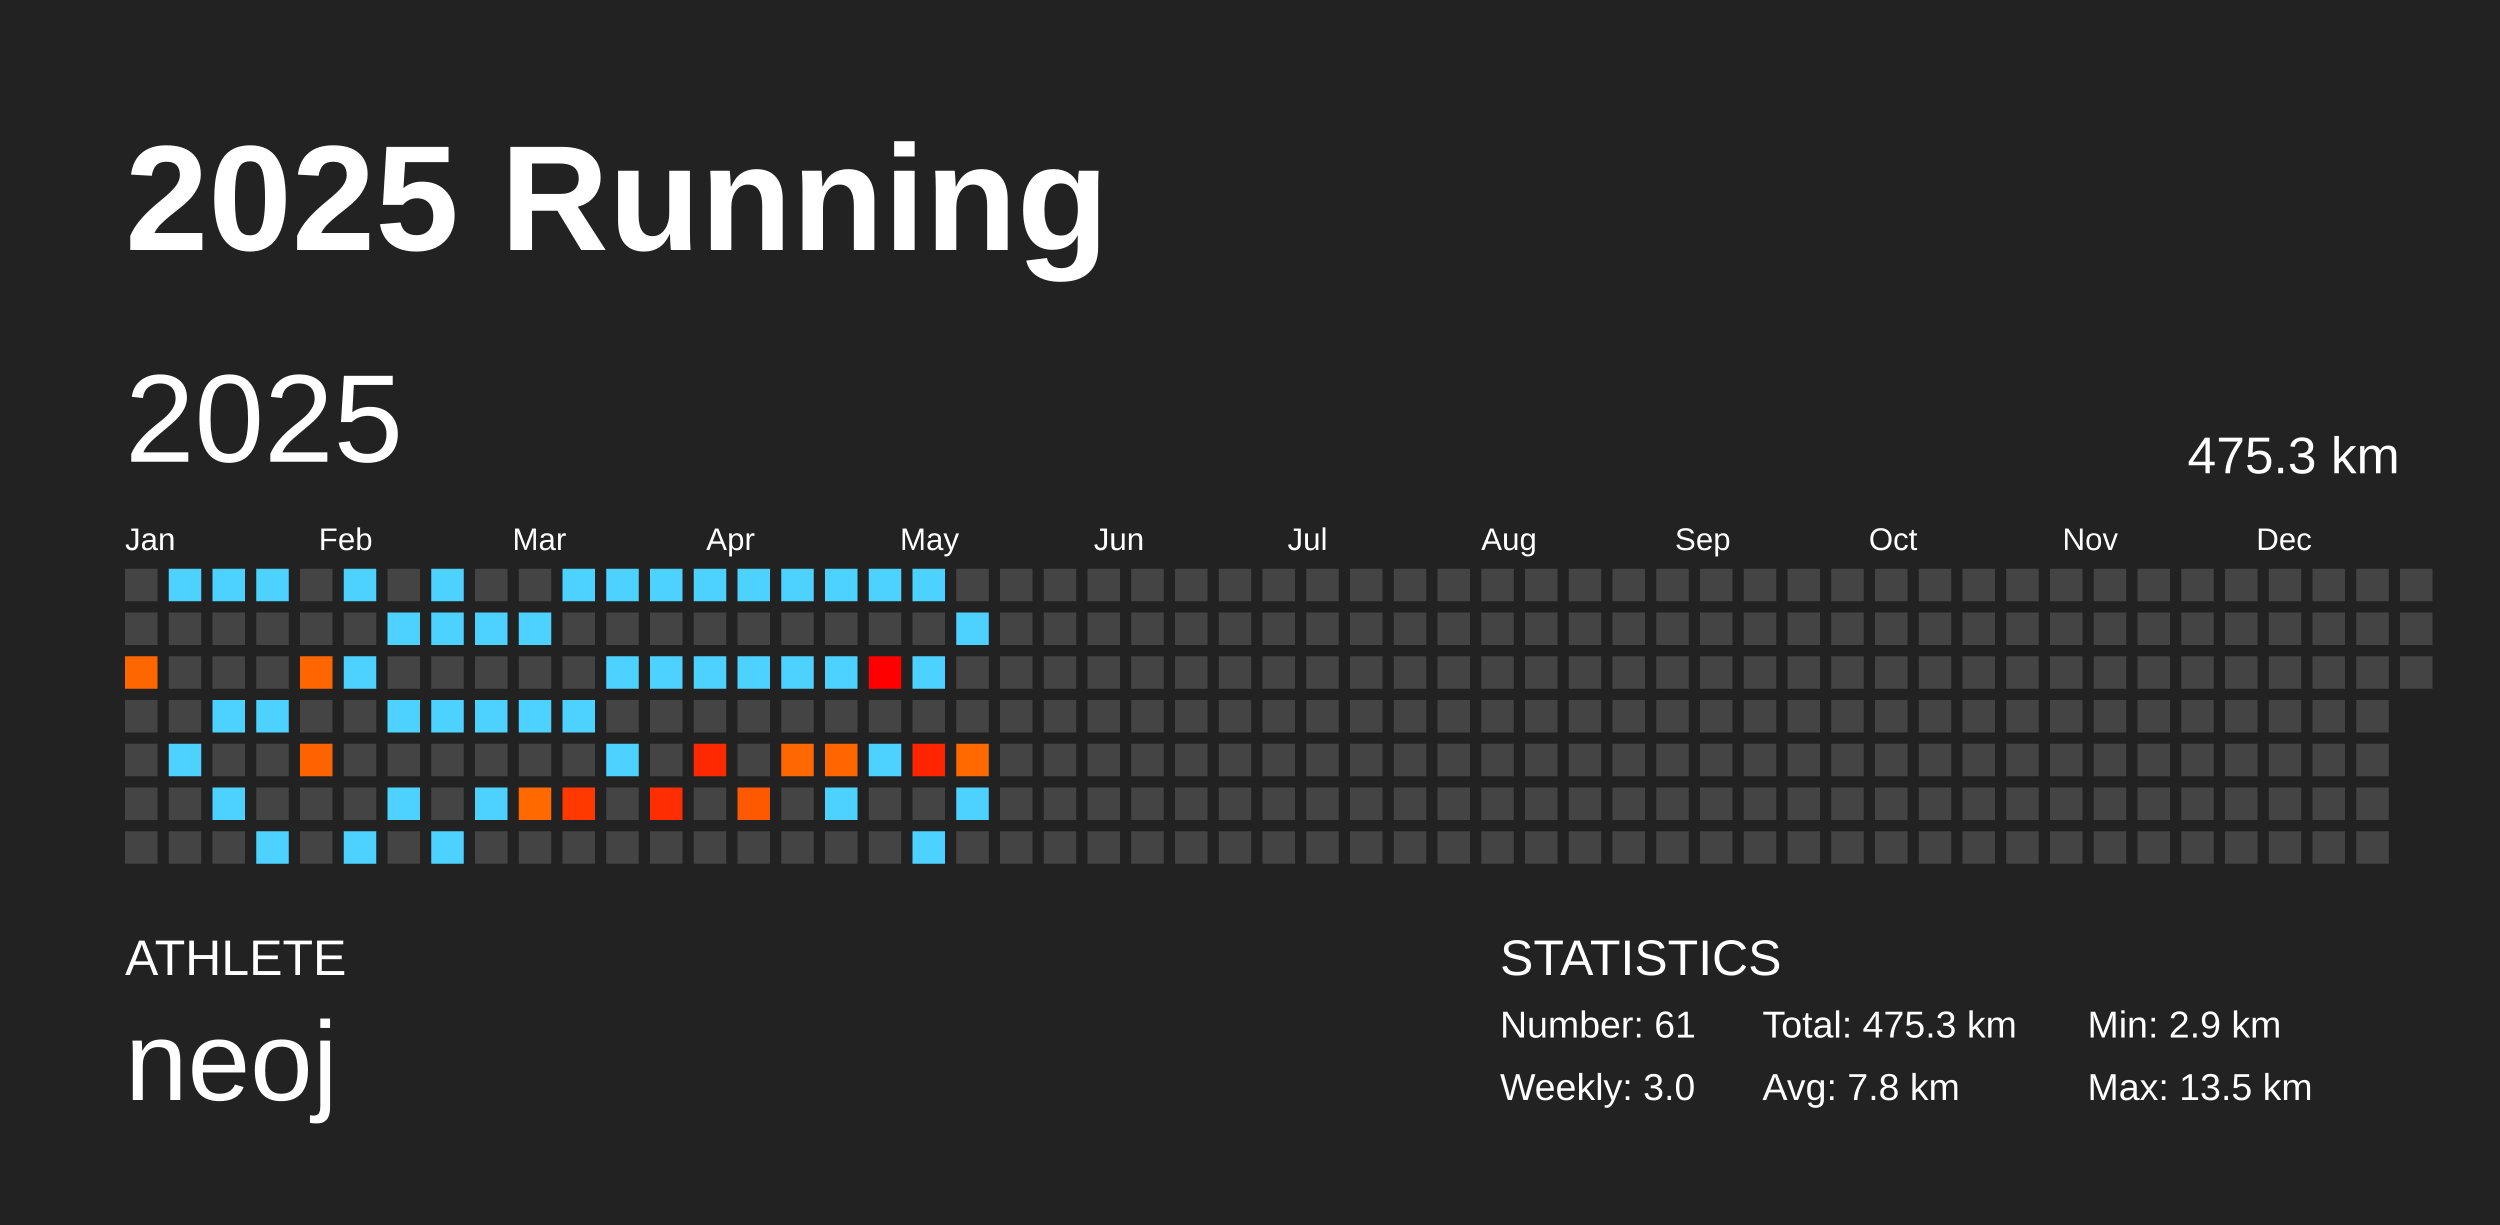
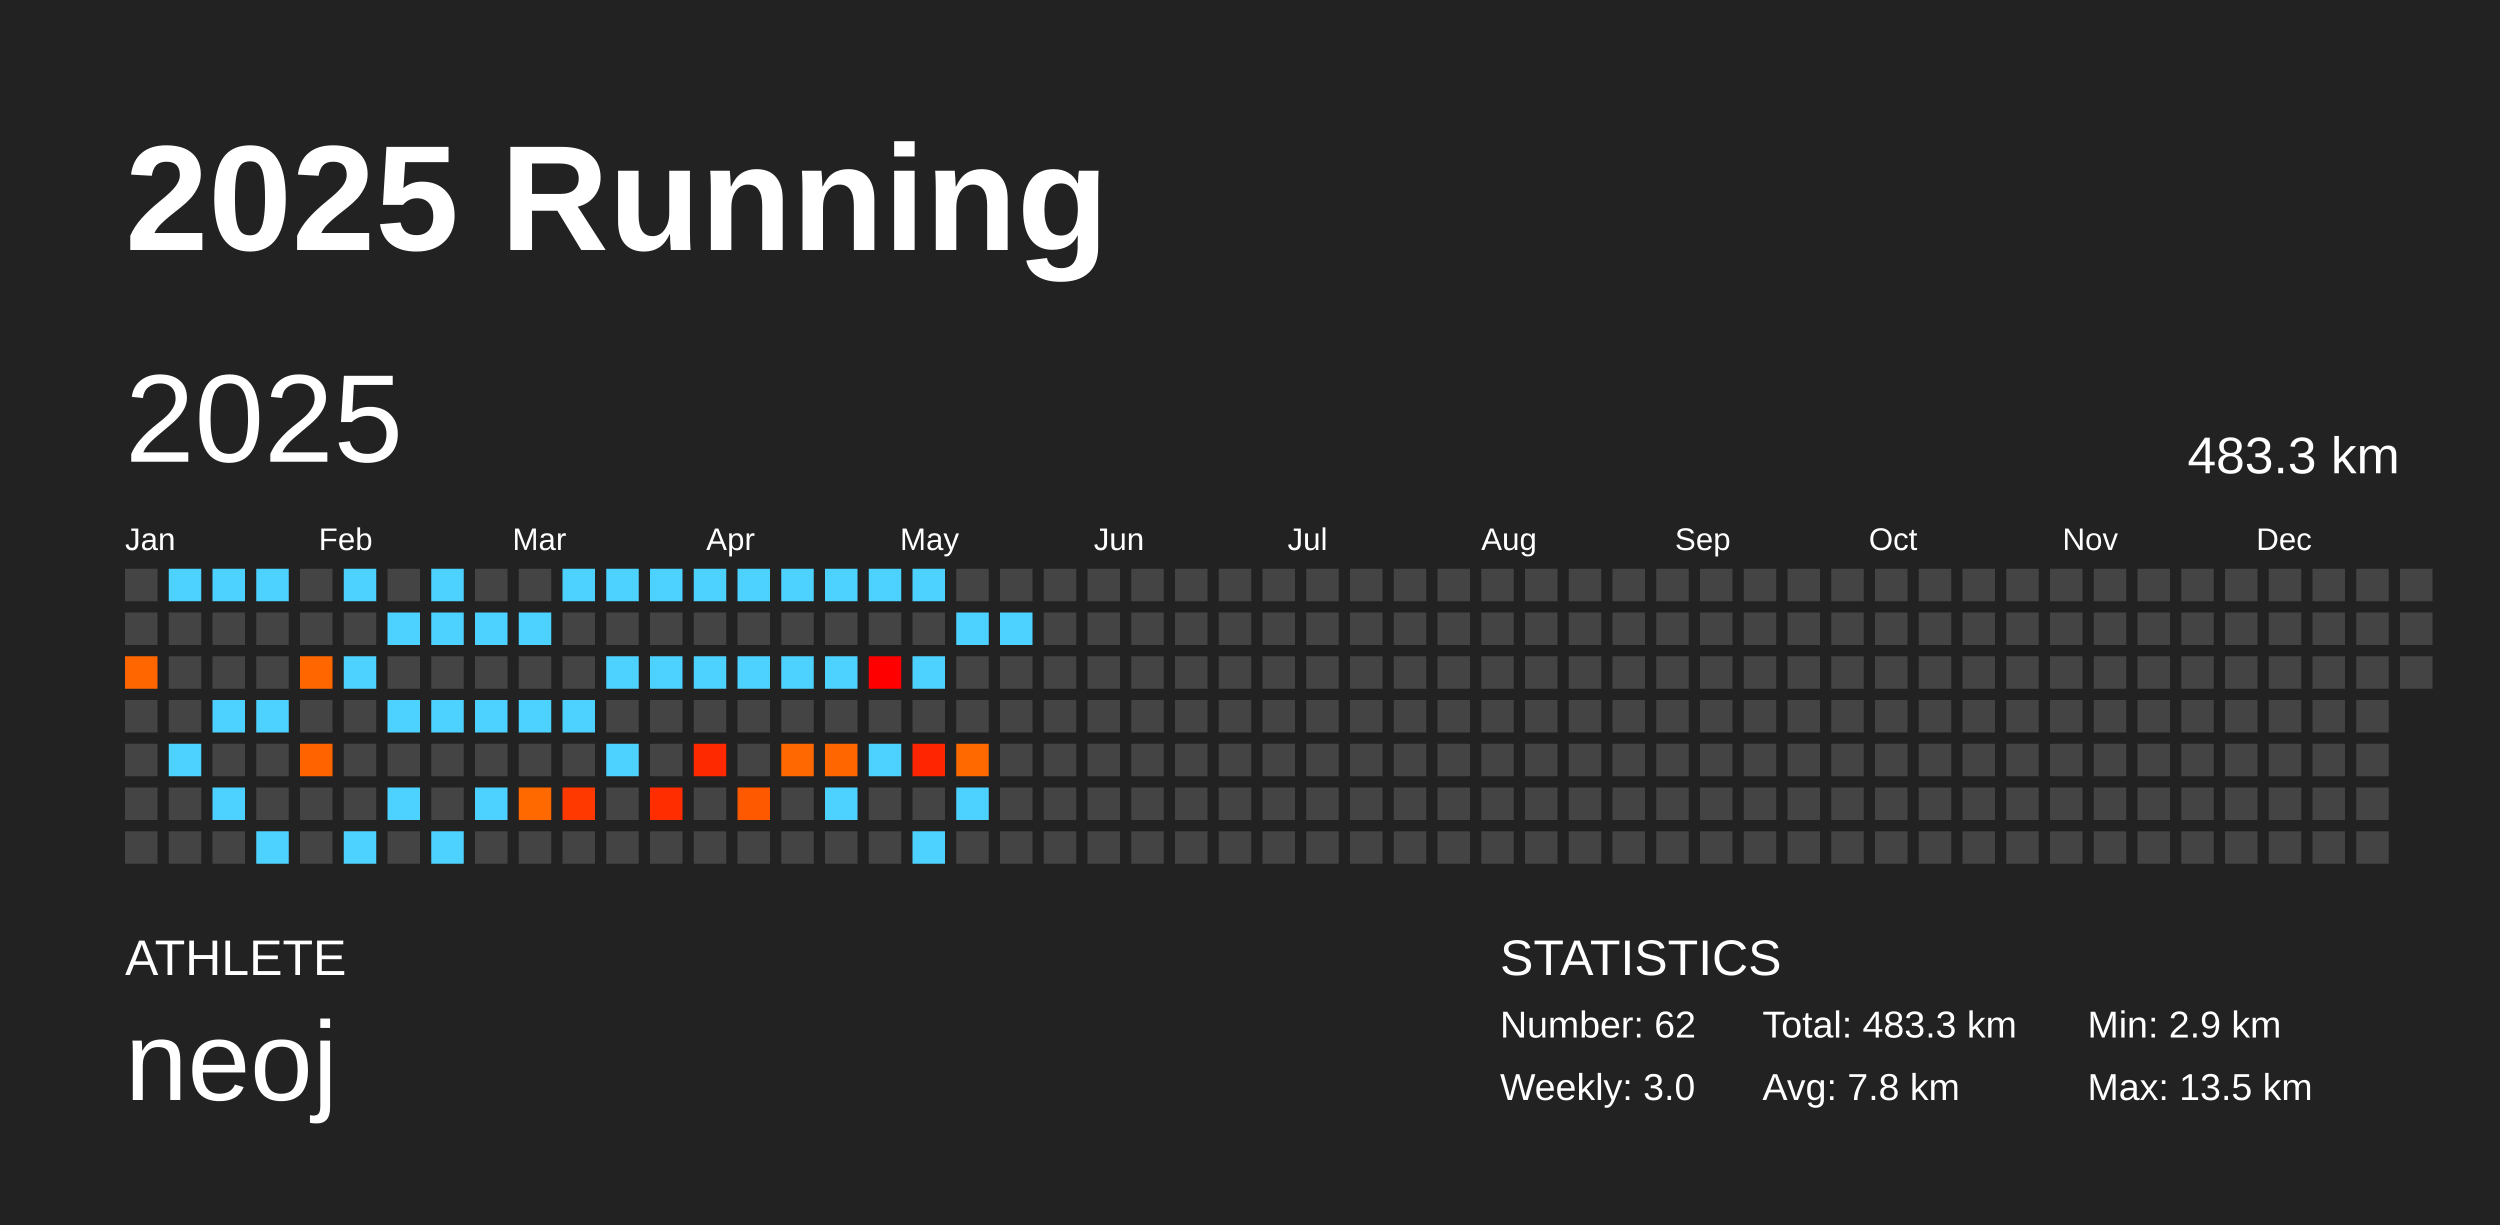
<svg xmlns="http://www.w3.org/2000/svg" baseProfile="full" height="98mm" version="1.1" viewBox="0,0,200,98" width="200mm">
  <defs />
  <rect fill="#222222" height="98" width="200" x="0" y="0" />
  <text fill="#FFFFFF" style="font-size:12px; font-family:Arial; font-weight:bold;" x="10" y="20">2025 Running</text>
  <text fill="#FFFFFF" style="font-size:4px; font-family:Arial" x="10" y="78">ATHLETE</text>
  <text fill="#FFFFFF" style="font-size:9px; font-family:Arial" x="10" y="88">neoj</text>
  <text fill="#FFFFFF" style="font-size:4px; font-family:Arial" x="120" y="78">STATISTICS</text>
-   <text fill="#FFFFFF" style="font-size:3px; font-family:Arial" x="120" y="83">Number: 61</text>
+   <text fill="#FFFFFF" style="font-size:3px; font-family:Arial" x="120" y="83">Number: 62</text>
  <text fill="#FFFFFF" style="font-size:3px; font-family:Arial" x="120" y="88">Weekly: 3.0</text>
-   <text fill="#FFFFFF" style="font-size:3px; font-family:Arial" x="141" y="83">Total: 475.3 km</text>
+   <text fill="#FFFFFF" style="font-size:3px; font-family:Arial" x="141" y="83">Total: 483.3 km</text>
  <text fill="#FFFFFF" style="font-size:3px; font-family:Arial" x="141" y="88">Avg: 7.8 km</text>
  <text fill="#FFFFFF" style="font-size:3px; font-family:Arial" x="167" y="83">Min: 2.9 km</text>
  <text fill="#FFFFFF" style="font-size:3px; font-family:Arial" x="167" y="88">Max: 13.5 km</text>
  <text dominant-baseline="hanging" fill="#FFFFFF" style="font-size:10.0px; font-family:Arial;" x="10" y="30">2025</text>
-   <text dominant-baseline="hanging" fill="#FFFFFF" style="font-size:4.125px; font-family:Arial;" x="175" y="35">475.3 km</text>
+   <text dominant-baseline="hanging" fill="#FFFFFF" style="font-size:4.125px; font-family:Arial;" x="175" y="35">483.3 km</text>
  <text fill="#FFFFFF" style="font-size:2.5px; font-family:Arial" x="10.0" y="44">Jan</text>
  <text fill="#FFFFFF" style="font-size:2.5px; font-family:Arial" x="25.5" y="44">Feb</text>
  <text fill="#FFFFFF" style="font-size:2.5px; font-family:Arial" x="41.0" y="44">Mar</text>
  <text fill="#FFFFFF" style="font-size:2.5px; font-family:Arial" x="56.5" y="44">Apr</text>
  <text fill="#FFFFFF" style="font-size:2.5px; font-family:Arial" x="72.0" y="44">May</text>
  <text fill="#FFFFFF" style="font-size:2.5px; font-family:Arial" x="87.5" y="44">Jun</text>
  <text fill="#FFFFFF" style="font-size:2.5px; font-family:Arial" x="103.0" y="44">Jul</text>
  <text fill="#FFFFFF" style="font-size:2.5px; font-family:Arial" x="118.5" y="44">Aug</text>
  <text fill="#FFFFFF" style="font-size:2.5px; font-family:Arial" x="134.0" y="44">Sep</text>
  <text fill="#FFFFFF" style="font-size:2.5px; font-family:Arial" x="149.5" y="44">Oct</text>
  <text fill="#FFFFFF" style="font-size:2.5px; font-family:Arial" x="165.0" y="44">Nov</text>
  <text fill="#FFFFFF" style="font-size:2.5px; font-family:Arial" x="180.5" y="44">Dec</text>
  <rect fill="#444444" height="2.6" width="2.6" x="10.0" y="45.5" />
  <rect fill="#444444" height="2.6" width="2.6" x="10.0" y="49.0" />
  <rect fill="#ff6600" height="2.6" width="2.6" x="10.0" y="52.5" />
  <rect fill="#444444" height="2.6" width="2.6" x="10.0" y="56.0" />
  <rect fill="#444444" height="2.6" width="2.6" x="10.0" y="59.5" />
  <rect fill="#444444" height="2.6" width="2.6" x="10.0" y="63.0" />
  <rect fill="#444444" height="2.6" width="2.6" x="10.0" y="66.5" />
  <rect fill="#4dd2ff" height="2.6" width="2.6" x="13.5" y="45.5" />
  <rect fill="#444444" height="2.6" width="2.6" x="13.5" y="49.0" />
  <rect fill="#444444" height="2.6" width="2.6" x="13.5" y="52.5" />
  <rect fill="#444444" height="2.6" width="2.6" x="13.5" y="56.0" />
  <rect fill="#4dd2ff" height="2.6" width="2.6" x="13.5" y="59.5" />
  <rect fill="#444444" height="2.6" width="2.6" x="13.5" y="63.0" />
  <rect fill="#444444" height="2.6" width="2.6" x="13.5" y="66.5" />
  <rect fill="#4dd2ff" height="2.6" width="2.6" x="17.0" y="45.5" />
  <rect fill="#444444" height="2.6" width="2.6" x="17.0" y="49.0" />
  <rect fill="#444444" height="2.6" width="2.6" x="17.0" y="52.5" />
  <rect fill="#4dd2ff" height="2.6" width="2.6" x="17.0" y="56.0" />
  <rect fill="#444444" height="2.6" width="2.6" x="17.0" y="59.5" />
  <rect fill="#4dd2ff" height="2.6" width="2.6" x="17.0" y="63.0" />
  <rect fill="#444444" height="2.6" width="2.6" x="17.0" y="66.5" />
  <rect fill="#4dd2ff" height="2.6" width="2.6" x="20.5" y="45.5" />
  <rect fill="#444444" height="2.6" width="2.6" x="20.5" y="49.0" />
  <rect fill="#444444" height="2.6" width="2.6" x="20.5" y="52.5" />
  <rect fill="#4dd2ff" height="2.6" width="2.6" x="20.5" y="56.0" />
  <rect fill="#444444" height="2.6" width="2.6" x="20.5" y="59.5" />
  <rect fill="#444444" height="2.6" width="2.6" x="20.5" y="63.0" />
  <rect fill="#4dd2ff" height="2.6" width="2.6" x="20.5" y="66.5" />
  <rect fill="#444444" height="2.6" width="2.6" x="24.0" y="45.5" />
  <rect fill="#444444" height="2.6" width="2.6" x="24.0" y="49.0" />
  <rect fill="#ff6600" height="2.6" width="2.6" x="24.0" y="52.5" />
  <rect fill="#444444" height="2.6" width="2.6" x="24.0" y="56.0" />
  <rect fill="#ff6300" height="2.6" width="2.6" x="24.0" y="59.5" />
  <rect fill="#444444" height="2.6" width="2.6" x="24.0" y="63.0" />
  <rect fill="#444444" height="2.6" width="2.6" x="24.0" y="66.5" />
  <rect fill="#4dd2ff" height="2.6" width="2.6" x="27.5" y="45.5" />
  <rect fill="#444444" height="2.6" width="2.6" x="27.5" y="49.0" />
  <rect fill="#4dd2ff" height="2.6" width="2.6" x="27.5" y="52.5" />
  <rect fill="#444444" height="2.6" width="2.6" x="27.5" y="56.0" />
  <rect fill="#444444" height="2.6" width="2.6" x="27.5" y="59.5" />
  <rect fill="#444444" height="2.6" width="2.6" x="27.5" y="63.0" />
  <rect fill="#4dd2ff" height="2.6" width="2.6" x="27.5" y="66.5" />
  <rect fill="#444444" height="2.6" width="2.6" x="31.0" y="45.5" />
  <rect fill="#4dd2ff" height="2.6" width="2.6" x="31.0" y="49.0" />
  <rect fill="#444444" height="2.6" width="2.6" x="31.0" y="52.5" />
  <rect fill="#4dd2ff" height="2.6" width="2.6" x="31.0" y="56.0" />
  <rect fill="#444444" height="2.6" width="2.6" x="31.0" y="59.5" />
  <rect fill="#4dd2ff" height="2.6" width="2.6" x="31.0" y="63.0" />
  <rect fill="#444444" height="2.6" width="2.6" x="31.0" y="66.5" />
  <rect fill="#4dd2ff" height="2.6" width="2.6" x="34.5" y="45.5" />
  <rect fill="#4dd2ff" height="2.6" width="2.6" x="34.5" y="49.0" />
  <rect fill="#444444" height="2.6" width="2.6" x="34.5" y="52.5" />
  <rect fill="#4dd2ff" height="2.6" width="2.6" x="34.5" y="56.0" />
  <rect fill="#444444" height="2.6" width="2.6" x="34.5" y="59.5" />
  <rect fill="#444444" height="2.6" width="2.6" x="34.5" y="63.0" />
  <rect fill="#4dd2ff" height="2.6" width="2.6" x="34.5" y="66.5" />
  <rect fill="#444444" height="2.6" width="2.6" x="38.0" y="45.5" />
  <rect fill="#4dd2ff" height="2.6" width="2.6" x="38.0" y="49.0" />
  <rect fill="#444444" height="2.6" width="2.6" x="38.0" y="52.5" />
  <rect fill="#4dd2ff" height="2.6" width="2.6" x="38.0" y="56.0" />
  <rect fill="#444444" height="2.6" width="2.6" x="38.0" y="59.5" />
  <rect fill="#4dd2ff" height="2.6" width="2.6" x="38.0" y="63.0" />
  <rect fill="#444444" height="2.6" width="2.6" x="38.0" y="66.5" />
  <rect fill="#444444" height="2.6" width="2.6" x="41.5" y="45.5" />
  <rect fill="#4dd2ff" height="2.6" width="2.6" x="41.5" y="49.0" />
  <rect fill="#444444" height="2.6" width="2.6" x="41.5" y="52.5" />
  <rect fill="#4dd2ff" height="2.6" width="2.6" x="41.5" y="56.0" />
  <rect fill="#444444" height="2.6" width="2.6" x="41.5" y="59.5" />
  <rect fill="#ff6900" height="2.6" width="2.6" x="41.5" y="63.0" />
  <rect fill="#444444" height="2.6" width="2.6" x="41.5" y="66.5" />
  <rect fill="#4dd2ff" height="2.6" width="2.6" x="45.0" y="45.5" />
  <rect fill="#444444" height="2.6" width="2.6" x="45.0" y="49.0" />
  <rect fill="#444444" height="2.6" width="2.6" x="45.0" y="52.5" />
  <rect fill="#4dd2ff" height="2.6" width="2.6" x="45.0" y="56.0" />
  <rect fill="#444444" height="2.6" width="2.6" x="45.0" y="59.5" />
  <rect fill="#ff3900" height="2.6" width="2.6" x="45.0" y="63.0" />
  <rect fill="#444444" height="2.6" width="2.6" x="45.0" y="66.5" />
  <rect fill="#4dd2ff" height="2.6" width="2.6" x="48.5" y="45.5" />
  <rect fill="#444444" height="2.6" width="2.6" x="48.5" y="49.0" />
  <rect fill="#4dd2ff" height="2.6" width="2.6" x="48.5" y="52.5" />
  <rect fill="#444444" height="2.6" width="2.6" x="48.5" y="56.0" />
  <rect fill="#4dd2ff" height="2.6" width="2.6" x="48.5" y="59.5" />
  <rect fill="#444444" height="2.6" width="2.6" x="48.5" y="63.0" />
  <rect fill="#444444" height="2.6" width="2.6" x="48.5" y="66.5" />
  <rect fill="#4dd2ff" height="2.6" width="2.6" x="52.0" y="45.5" />
  <rect fill="#444444" height="2.6" width="2.6" x="52.0" y="49.0" />
  <rect fill="#4dd2ff" height="2.6" width="2.6" x="52.0" y="52.5" />
  <rect fill="#444444" height="2.6" width="2.6" x="52.0" y="56.0" />
  <rect fill="#444444" height="2.6" width="2.6" x="52.0" y="59.5" />
  <rect fill="#ff2d00" height="2.6" width="2.6" x="52.0" y="63.0" />
  <rect fill="#444444" height="2.6" width="2.6" x="52.0" y="66.5" />
  <rect fill="#4dd2ff" height="2.6" width="2.6" x="55.5" y="45.5" />
  <rect fill="#444444" height="2.6" width="2.6" x="55.5" y="49.0" />
  <rect fill="#4dd2ff" height="2.6" width="2.6" x="55.5" y="52.5" />
  <rect fill="#444444" height="2.6" width="2.6" x="55.5" y="56.0" />
  <rect fill="#ff2900" height="2.6" width="2.6" x="55.5" y="59.5" />
  <rect fill="#444444" height="2.6" width="2.6" x="55.5" y="63.0" />
  <rect fill="#444444" height="2.6" width="2.6" x="55.5" y="66.5" />
  <rect fill="#4dd2ff" height="2.6" width="2.6" x="59.0" y="45.5" />
  <rect fill="#444444" height="2.6" width="2.6" x="59.0" y="49.0" />
  <rect fill="#4dd2ff" height="2.6" width="2.6" x="59.0" y="52.5" />
  <rect fill="#444444" height="2.6" width="2.6" x="59.0" y="56.0" />
  <rect fill="#444444" height="2.6" width="2.6" x="59.0" y="59.5" />
  <rect fill="#ff5900" height="2.6" width="2.6" x="59.0" y="63.0" />
  <rect fill="#444444" height="2.6" width="2.6" x="59.0" y="66.5" />
  <rect fill="#4dd2ff" height="2.6" width="2.6" x="62.5" y="45.5" />
  <rect fill="#444444" height="2.6" width="2.6" x="62.5" y="49.0" />
  <rect fill="#4dd2ff" height="2.6" width="2.6" x="62.5" y="52.5" />
  <rect fill="#444444" height="2.6" width="2.6" x="62.5" y="56.0" />
  <rect fill="#ff6700" height="2.6" width="2.6" x="62.5" y="59.5" />
  <rect fill="#444444" height="2.6" width="2.6" x="62.5" y="63.0" />
  <rect fill="#444444" height="2.6" width="2.6" x="62.5" y="66.5" />
  <rect fill="#4dd2ff" height="2.6" width="2.6" x="66.0" y="45.5" />
  <rect fill="#444444" height="2.6" width="2.6" x="66.0" y="49.0" />
  <rect fill="#4dd2ff" height="2.6" width="2.6" x="66.0" y="52.5" />
  <rect fill="#444444" height="2.6" width="2.6" x="66.0" y="56.0" />
  <rect fill="#ff6600" height="2.6" width="2.6" x="66.0" y="59.5" />
  <rect fill="#4dd2ff" height="2.6" width="2.6" x="66.0" y="63.0" />
  <rect fill="#444444" height="2.6" width="2.6" x="66.0" y="66.5" />
  <rect fill="#4dd2ff" height="2.6" width="2.6" x="69.5" y="45.5" />
  <rect fill="#444444" height="2.6" width="2.6" x="69.5" y="49.0" />
  <rect fill="#ff0000" height="2.6" width="2.6" x="69.5" y="52.5" />
  <rect fill="#444444" height="2.6" width="2.6" x="69.5" y="56.0" />
  <rect fill="#4dd2ff" height="2.6" width="2.6" x="69.5" y="59.5" />
  <rect fill="#444444" height="2.6" width="2.6" x="69.5" y="63.0" />
  <rect fill="#444444" height="2.6" width="2.6" x="69.5" y="66.5" />
  <rect fill="#4dd2ff" height="2.6" width="2.6" x="73.0" y="45.5" />
  <rect fill="#444444" height="2.6" width="2.6" x="73.0" y="49.0" />
  <rect fill="#4dd2ff" height="2.6" width="2.6" x="73.0" y="52.5" />
  <rect fill="#444444" height="2.6" width="2.6" x="73.0" y="56.0" />
  <rect fill="#ff2500" height="2.6" width="2.6" x="73.0" y="59.5" />
  <rect fill="#444444" height="2.6" width="2.6" x="73.0" y="63.0" />
  <rect fill="#4dd2ff" height="2.6" width="2.6" x="73.0" y="66.5" />
  <rect fill="#444444" height="2.6" width="2.6" x="76.5" y="45.5" />
  <rect fill="#4dd2ff" height="2.6" width="2.6" x="76.5" y="49.0" />
  <rect fill="#444444" height="2.6" width="2.6" x="76.5" y="52.5" />
  <rect fill="#444444" height="2.6" width="2.6" x="76.5" y="56.0" />
  <rect fill="#ff6900" height="2.6" width="2.6" x="76.5" y="59.5" />
  <rect fill="#4dd2ff" height="2.6" width="2.6" x="76.5" y="63.0" />
  <rect fill="#444444" height="2.6" width="2.6" x="76.5" y="66.5" />
  <rect fill="#444444" height="2.6" width="2.6" x="80.0" y="45.5" />
-   <rect fill="#444444" height="2.6" width="2.6" x="80.0" y="49.0" />
+   <rect fill="#4dd2ff" height="2.6" width="2.6" x="80.0" y="49.0" />
  <rect fill="#444444" height="2.6" width="2.6" x="80.0" y="52.5" />
  <rect fill="#444444" height="2.6" width="2.6" x="80.0" y="56.0" />
  <rect fill="#444444" height="2.6" width="2.6" x="80.0" y="59.5" />
  <rect fill="#444444" height="2.6" width="2.6" x="80.0" y="63.0" />
  <rect fill="#444444" height="2.6" width="2.6" x="80.0" y="66.5" />
  <rect fill="#444444" height="2.6" width="2.6" x="83.5" y="45.5" />
  <rect fill="#444444" height="2.6" width="2.6" x="83.5" y="49.0" />
  <rect fill="#444444" height="2.6" width="2.6" x="83.5" y="52.5" />
  <rect fill="#444444" height="2.6" width="2.6" x="83.5" y="56.0" />
  <rect fill="#444444" height="2.6" width="2.6" x="83.5" y="59.5" />
  <rect fill="#444444" height="2.6" width="2.6" x="83.5" y="63.0" />
  <rect fill="#444444" height="2.6" width="2.6" x="83.5" y="66.5" />
  <rect fill="#444444" height="2.6" width="2.6" x="87.0" y="45.5" />
  <rect fill="#444444" height="2.6" width="2.6" x="87.0" y="49.0" />
  <rect fill="#444444" height="2.6" width="2.6" x="87.0" y="52.5" />
  <rect fill="#444444" height="2.6" width="2.6" x="87.0" y="56.0" />
  <rect fill="#444444" height="2.6" width="2.6" x="87.0" y="59.5" />
  <rect fill="#444444" height="2.6" width="2.6" x="87.0" y="63.0" />
  <rect fill="#444444" height="2.6" width="2.6" x="87.0" y="66.5" />
  <rect fill="#444444" height="2.6" width="2.6" x="90.5" y="45.5" />
  <rect fill="#444444" height="2.6" width="2.6" x="90.5" y="49.0" />
  <rect fill="#444444" height="2.6" width="2.6" x="90.5" y="52.5" />
  <rect fill="#444444" height="2.6" width="2.6" x="90.5" y="56.0" />
  <rect fill="#444444" height="2.6" width="2.6" x="90.5" y="59.5" />
  <rect fill="#444444" height="2.6" width="2.6" x="90.5" y="63.0" />
  <rect fill="#444444" height="2.6" width="2.6" x="90.5" y="66.5" />
  <rect fill="#444444" height="2.6" width="2.6" x="94.0" y="45.5" />
  <rect fill="#444444" height="2.6" width="2.6" x="94.0" y="49.0" />
  <rect fill="#444444" height="2.6" width="2.6" x="94.0" y="52.5" />
  <rect fill="#444444" height="2.6" width="2.6" x="94.0" y="56.0" />
  <rect fill="#444444" height="2.6" width="2.6" x="94.0" y="59.5" />
  <rect fill="#444444" height="2.6" width="2.6" x="94.0" y="63.0" />
  <rect fill="#444444" height="2.6" width="2.6" x="94.0" y="66.5" />
  <rect fill="#444444" height="2.6" width="2.6" x="97.5" y="45.5" />
  <rect fill="#444444" height="2.6" width="2.6" x="97.5" y="49.0" />
  <rect fill="#444444" height="2.6" width="2.6" x="97.5" y="52.5" />
  <rect fill="#444444" height="2.6" width="2.6" x="97.5" y="56.0" />
  <rect fill="#444444" height="2.6" width="2.6" x="97.5" y="59.5" />
  <rect fill="#444444" height="2.6" width="2.6" x="97.5" y="63.0" />
  <rect fill="#444444" height="2.6" width="2.6" x="97.5" y="66.5" />
  <rect fill="#444444" height="2.6" width="2.6" x="101.0" y="45.5" />
  <rect fill="#444444" height="2.6" width="2.6" x="101.0" y="49.0" />
  <rect fill="#444444" height="2.6" width="2.6" x="101.0" y="52.5" />
  <rect fill="#444444" height="2.6" width="2.6" x="101.0" y="56.0" />
  <rect fill="#444444" height="2.6" width="2.6" x="101.0" y="59.5" />
  <rect fill="#444444" height="2.6" width="2.6" x="101.0" y="63.0" />
  <rect fill="#444444" height="2.6" width="2.6" x="101.0" y="66.5" />
  <rect fill="#444444" height="2.6" width="2.6" x="104.5" y="45.5" />
  <rect fill="#444444" height="2.6" width="2.6" x="104.5" y="49.0" />
  <rect fill="#444444" height="2.6" width="2.6" x="104.5" y="52.5" />
  <rect fill="#444444" height="2.6" width="2.6" x="104.5" y="56.0" />
  <rect fill="#444444" height="2.6" width="2.6" x="104.5" y="59.5" />
  <rect fill="#444444" height="2.6" width="2.6" x="104.5" y="63.0" />
  <rect fill="#444444" height="2.6" width="2.6" x="104.5" y="66.5" />
  <rect fill="#444444" height="2.6" width="2.6" x="108.0" y="45.5" />
  <rect fill="#444444" height="2.6" width="2.6" x="108.0" y="49.0" />
  <rect fill="#444444" height="2.6" width="2.6" x="108.0" y="52.5" />
  <rect fill="#444444" height="2.6" width="2.6" x="108.0" y="56.0" />
  <rect fill="#444444" height="2.6" width="2.6" x="108.0" y="59.5" />
  <rect fill="#444444" height="2.6" width="2.6" x="108.0" y="63.0" />
  <rect fill="#444444" height="2.6" width="2.6" x="108.0" y="66.5" />
  <rect fill="#444444" height="2.6" width="2.6" x="111.5" y="45.5" />
  <rect fill="#444444" height="2.6" width="2.6" x="111.5" y="49.0" />
  <rect fill="#444444" height="2.6" width="2.6" x="111.5" y="52.5" />
  <rect fill="#444444" height="2.6" width="2.6" x="111.5" y="56.0" />
  <rect fill="#444444" height="2.6" width="2.6" x="111.5" y="59.5" />
  <rect fill="#444444" height="2.6" width="2.6" x="111.5" y="63.0" />
  <rect fill="#444444" height="2.6" width="2.6" x="111.5" y="66.5" />
  <rect fill="#444444" height="2.6" width="2.6" x="115.0" y="45.5" />
  <rect fill="#444444" height="2.6" width="2.6" x="115.0" y="49.0" />
  <rect fill="#444444" height="2.6" width="2.6" x="115.0" y="52.5" />
  <rect fill="#444444" height="2.6" width="2.6" x="115.0" y="56.0" />
  <rect fill="#444444" height="2.6" width="2.6" x="115.0" y="59.5" />
  <rect fill="#444444" height="2.6" width="2.6" x="115.0" y="63.0" />
  <rect fill="#444444" height="2.6" width="2.6" x="115.0" y="66.5" />
  <rect fill="#444444" height="2.6" width="2.6" x="118.5" y="45.5" />
  <rect fill="#444444" height="2.6" width="2.6" x="118.5" y="49.0" />
  <rect fill="#444444" height="2.6" width="2.6" x="118.5" y="52.5" />
  <rect fill="#444444" height="2.6" width="2.6" x="118.5" y="56.0" />
  <rect fill="#444444" height="2.6" width="2.6" x="118.5" y="59.5" />
  <rect fill="#444444" height="2.6" width="2.6" x="118.5" y="63.0" />
  <rect fill="#444444" height="2.6" width="2.6" x="118.5" y="66.5" />
  <rect fill="#444444" height="2.6" width="2.6" x="122.0" y="45.5" />
  <rect fill="#444444" height="2.6" width="2.6" x="122.0" y="49.0" />
  <rect fill="#444444" height="2.6" width="2.6" x="122.0" y="52.5" />
  <rect fill="#444444" height="2.6" width="2.6" x="122.0" y="56.0" />
  <rect fill="#444444" height="2.6" width="2.6" x="122.0" y="59.5" />
  <rect fill="#444444" height="2.6" width="2.6" x="122.0" y="63.0" />
  <rect fill="#444444" height="2.6" width="2.6" x="122.0" y="66.5" />
  <rect fill="#444444" height="2.6" width="2.6" x="125.5" y="45.5" />
  <rect fill="#444444" height="2.6" width="2.6" x="125.5" y="49.0" />
  <rect fill="#444444" height="2.6" width="2.6" x="125.5" y="52.5" />
  <rect fill="#444444" height="2.6" width="2.6" x="125.5" y="56.0" />
  <rect fill="#444444" height="2.6" width="2.6" x="125.5" y="59.5" />
  <rect fill="#444444" height="2.6" width="2.6" x="125.5" y="63.0" />
  <rect fill="#444444" height="2.6" width="2.6" x="125.5" y="66.5" />
  <rect fill="#444444" height="2.6" width="2.6" x="129.0" y="45.5" />
  <rect fill="#444444" height="2.6" width="2.6" x="129.0" y="49.0" />
  <rect fill="#444444" height="2.6" width="2.6" x="129.0" y="52.5" />
  <rect fill="#444444" height="2.6" width="2.6" x="129.0" y="56.0" />
  <rect fill="#444444" height="2.6" width="2.6" x="129.0" y="59.5" />
  <rect fill="#444444" height="2.6" width="2.6" x="129.0" y="63.0" />
  <rect fill="#444444" height="2.6" width="2.6" x="129.0" y="66.5" />
  <rect fill="#444444" height="2.6" width="2.6" x="132.5" y="45.5" />
  <rect fill="#444444" height="2.6" width="2.6" x="132.5" y="49.0" />
  <rect fill="#444444" height="2.6" width="2.6" x="132.5" y="52.5" />
  <rect fill="#444444" height="2.6" width="2.6" x="132.5" y="56.0" />
  <rect fill="#444444" height="2.6" width="2.6" x="132.5" y="59.5" />
  <rect fill="#444444" height="2.6" width="2.6" x="132.5" y="63.0" />
  <rect fill="#444444" height="2.6" width="2.6" x="132.5" y="66.5" />
  <rect fill="#444444" height="2.6" width="2.6" x="136.0" y="45.5" />
  <rect fill="#444444" height="2.6" width="2.6" x="136.0" y="49.0" />
  <rect fill="#444444" height="2.6" width="2.6" x="136.0" y="52.5" />
  <rect fill="#444444" height="2.6" width="2.6" x="136.0" y="56.0" />
  <rect fill="#444444" height="2.6" width="2.6" x="136.0" y="59.5" />
  <rect fill="#444444" height="2.6" width="2.6" x="136.0" y="63.0" />
  <rect fill="#444444" height="2.6" width="2.6" x="136.0" y="66.5" />
  <rect fill="#444444" height="2.6" width="2.6" x="139.5" y="45.5" />
  <rect fill="#444444" height="2.6" width="2.6" x="139.5" y="49.0" />
  <rect fill="#444444" height="2.6" width="2.6" x="139.5" y="52.5" />
  <rect fill="#444444" height="2.6" width="2.6" x="139.5" y="56.0" />
  <rect fill="#444444" height="2.6" width="2.6" x="139.5" y="59.5" />
  <rect fill="#444444" height="2.6" width="2.6" x="139.5" y="63.0" />
  <rect fill="#444444" height="2.6" width="2.6" x="139.5" y="66.5" />
  <rect fill="#444444" height="2.6" width="2.6" x="143.0" y="45.5" />
  <rect fill="#444444" height="2.6" width="2.6" x="143.0" y="49.0" />
  <rect fill="#444444" height="2.6" width="2.6" x="143.0" y="52.5" />
  <rect fill="#444444" height="2.6" width="2.6" x="143.0" y="56.0" />
  <rect fill="#444444" height="2.6" width="2.6" x="143.0" y="59.5" />
  <rect fill="#444444" height="2.6" width="2.6" x="143.0" y="63.0" />
  <rect fill="#444444" height="2.6" width="2.6" x="143.0" y="66.5" />
  <rect fill="#444444" height="2.6" width="2.6" x="146.5" y="45.5" />
  <rect fill="#444444" height="2.6" width="2.6" x="146.5" y="49.0" />
  <rect fill="#444444" height="2.6" width="2.6" x="146.5" y="52.5" />
  <rect fill="#444444" height="2.6" width="2.6" x="146.5" y="56.0" />
  <rect fill="#444444" height="2.6" width="2.6" x="146.5" y="59.5" />
  <rect fill="#444444" height="2.6" width="2.6" x="146.5" y="63.0" />
  <rect fill="#444444" height="2.6" width="2.6" x="146.5" y="66.5" />
  <rect fill="#444444" height="2.6" width="2.6" x="150.0" y="45.5" />
  <rect fill="#444444" height="2.6" width="2.6" x="150.0" y="49.0" />
  <rect fill="#444444" height="2.6" width="2.6" x="150.0" y="52.5" />
  <rect fill="#444444" height="2.6" width="2.6" x="150.0" y="56.0" />
  <rect fill="#444444" height="2.6" width="2.6" x="150.0" y="59.5" />
  <rect fill="#444444" height="2.6" width="2.6" x="150.0" y="63.0" />
  <rect fill="#444444" height="2.6" width="2.6" x="150.0" y="66.5" />
  <rect fill="#444444" height="2.6" width="2.6" x="153.5" y="45.5" />
  <rect fill="#444444" height="2.6" width="2.6" x="153.5" y="49.0" />
  <rect fill="#444444" height="2.6" width="2.6" x="153.5" y="52.5" />
  <rect fill="#444444" height="2.6" width="2.6" x="153.5" y="56.0" />
  <rect fill="#444444" height="2.6" width="2.6" x="153.5" y="59.5" />
  <rect fill="#444444" height="2.6" width="2.6" x="153.5" y="63.0" />
  <rect fill="#444444" height="2.6" width="2.6" x="153.5" y="66.5" />
  <rect fill="#444444" height="2.6" width="2.6" x="157.0" y="45.5" />
  <rect fill="#444444" height="2.6" width="2.6" x="157.0" y="49.0" />
  <rect fill="#444444" height="2.6" width="2.6" x="157.0" y="52.5" />
  <rect fill="#444444" height="2.6" width="2.6" x="157.0" y="56.0" />
  <rect fill="#444444" height="2.6" width="2.6" x="157.0" y="59.5" />
  <rect fill="#444444" height="2.6" width="2.6" x="157.0" y="63.0" />
  <rect fill="#444444" height="2.6" width="2.6" x="157.0" y="66.5" />
  <rect fill="#444444" height="2.6" width="2.6" x="160.5" y="45.5" />
  <rect fill="#444444" height="2.6" width="2.6" x="160.5" y="49.0" />
  <rect fill="#444444" height="2.6" width="2.6" x="160.5" y="52.5" />
  <rect fill="#444444" height="2.6" width="2.6" x="160.5" y="56.0" />
  <rect fill="#444444" height="2.6" width="2.6" x="160.5" y="59.5" />
  <rect fill="#444444" height="2.6" width="2.6" x="160.5" y="63.0" />
  <rect fill="#444444" height="2.6" width="2.6" x="160.5" y="66.5" />
  <rect fill="#444444" height="2.6" width="2.6" x="164.0" y="45.5" />
  <rect fill="#444444" height="2.6" width="2.6" x="164.0" y="49.0" />
  <rect fill="#444444" height="2.6" width="2.6" x="164.0" y="52.5" />
  <rect fill="#444444" height="2.6" width="2.6" x="164.0" y="56.0" />
  <rect fill="#444444" height="2.6" width="2.6" x="164.0" y="59.5" />
  <rect fill="#444444" height="2.6" width="2.6" x="164.0" y="63.0" />
  <rect fill="#444444" height="2.6" width="2.6" x="164.0" y="66.5" />
  <rect fill="#444444" height="2.6" width="2.6" x="167.5" y="45.5" />
  <rect fill="#444444" height="2.6" width="2.6" x="167.5" y="49.0" />
  <rect fill="#444444" height="2.6" width="2.6" x="167.5" y="52.5" />
  <rect fill="#444444" height="2.6" width="2.6" x="167.5" y="56.0" />
  <rect fill="#444444" height="2.6" width="2.6" x="167.5" y="59.5" />
  <rect fill="#444444" height="2.6" width="2.6" x="167.5" y="63.0" />
  <rect fill="#444444" height="2.6" width="2.6" x="167.5" y="66.5" />
  <rect fill="#444444" height="2.6" width="2.6" x="171.0" y="45.5" />
  <rect fill="#444444" height="2.6" width="2.6" x="171.0" y="49.0" />
  <rect fill="#444444" height="2.6" width="2.6" x="171.0" y="52.5" />
  <rect fill="#444444" height="2.6" width="2.6" x="171.0" y="56.0" />
  <rect fill="#444444" height="2.6" width="2.6" x="171.0" y="59.5" />
  <rect fill="#444444" height="2.6" width="2.6" x="171.0" y="63.0" />
  <rect fill="#444444" height="2.6" width="2.6" x="171.0" y="66.5" />
  <rect fill="#444444" height="2.6" width="2.6" x="174.5" y="45.5" />
  <rect fill="#444444" height="2.6" width="2.6" x="174.5" y="49.0" />
  <rect fill="#444444" height="2.6" width="2.6" x="174.5" y="52.5" />
  <rect fill="#444444" height="2.6" width="2.6" x="174.5" y="56.0" />
  <rect fill="#444444" height="2.6" width="2.6" x="174.5" y="59.5" />
  <rect fill="#444444" height="2.6" width="2.6" x="174.5" y="63.0" />
  <rect fill="#444444" height="2.6" width="2.6" x="174.5" y="66.5" />
  <rect fill="#444444" height="2.6" width="2.6" x="178.0" y="45.5" />
  <rect fill="#444444" height="2.6" width="2.6" x="178.0" y="49.0" />
  <rect fill="#444444" height="2.6" width="2.6" x="178.0" y="52.5" />
  <rect fill="#444444" height="2.6" width="2.6" x="178.0" y="56.0" />
  <rect fill="#444444" height="2.6" width="2.6" x="178.0" y="59.5" />
  <rect fill="#444444" height="2.6" width="2.6" x="178.0" y="63.0" />
  <rect fill="#444444" height="2.6" width="2.6" x="178.0" y="66.5" />
  <rect fill="#444444" height="2.6" width="2.6" x="181.5" y="45.5" />
  <rect fill="#444444" height="2.6" width="2.6" x="181.5" y="49.0" />
  <rect fill="#444444" height="2.6" width="2.6" x="181.5" y="52.5" />
  <rect fill="#444444" height="2.6" width="2.6" x="181.5" y="56.0" />
  <rect fill="#444444" height="2.6" width="2.6" x="181.5" y="59.5" />
  <rect fill="#444444" height="2.6" width="2.6" x="181.5" y="63.0" />
  <rect fill="#444444" height="2.6" width="2.6" x="181.5" y="66.5" />
  <rect fill="#444444" height="2.6" width="2.6" x="185.0" y="45.5" />
  <rect fill="#444444" height="2.6" width="2.6" x="185.0" y="49.0" />
  <rect fill="#444444" height="2.6" width="2.6" x="185.0" y="52.5" />
  <rect fill="#444444" height="2.6" width="2.6" x="185.0" y="56.0" />
  <rect fill="#444444" height="2.6" width="2.6" x="185.0" y="59.5" />
  <rect fill="#444444" height="2.6" width="2.6" x="185.0" y="63.0" />
  <rect fill="#444444" height="2.6" width="2.6" x="185.0" y="66.5" />
  <rect fill="#444444" height="2.6" width="2.6" x="188.5" y="45.5" />
  <rect fill="#444444" height="2.6" width="2.6" x="188.5" y="49.0" />
  <rect fill="#444444" height="2.6" width="2.6" x="188.5" y="52.5" />
  <rect fill="#444444" height="2.6" width="2.6" x="188.5" y="56.0" />
  <rect fill="#444444" height="2.6" width="2.6" x="188.5" y="59.5" />
  <rect fill="#444444" height="2.6" width="2.6" x="188.5" y="63.0" />
  <rect fill="#444444" height="2.6" width="2.6" x="188.5" y="66.5" />
  <rect fill="#444444" height="2.6" width="2.6" x="192.0" y="45.5" />
  <rect fill="#444444" height="2.6" width="2.6" x="192.0" y="49.0" />
  <rect fill="#444444" height="2.6" width="2.6" x="192.0" y="52.5" />
</svg>
